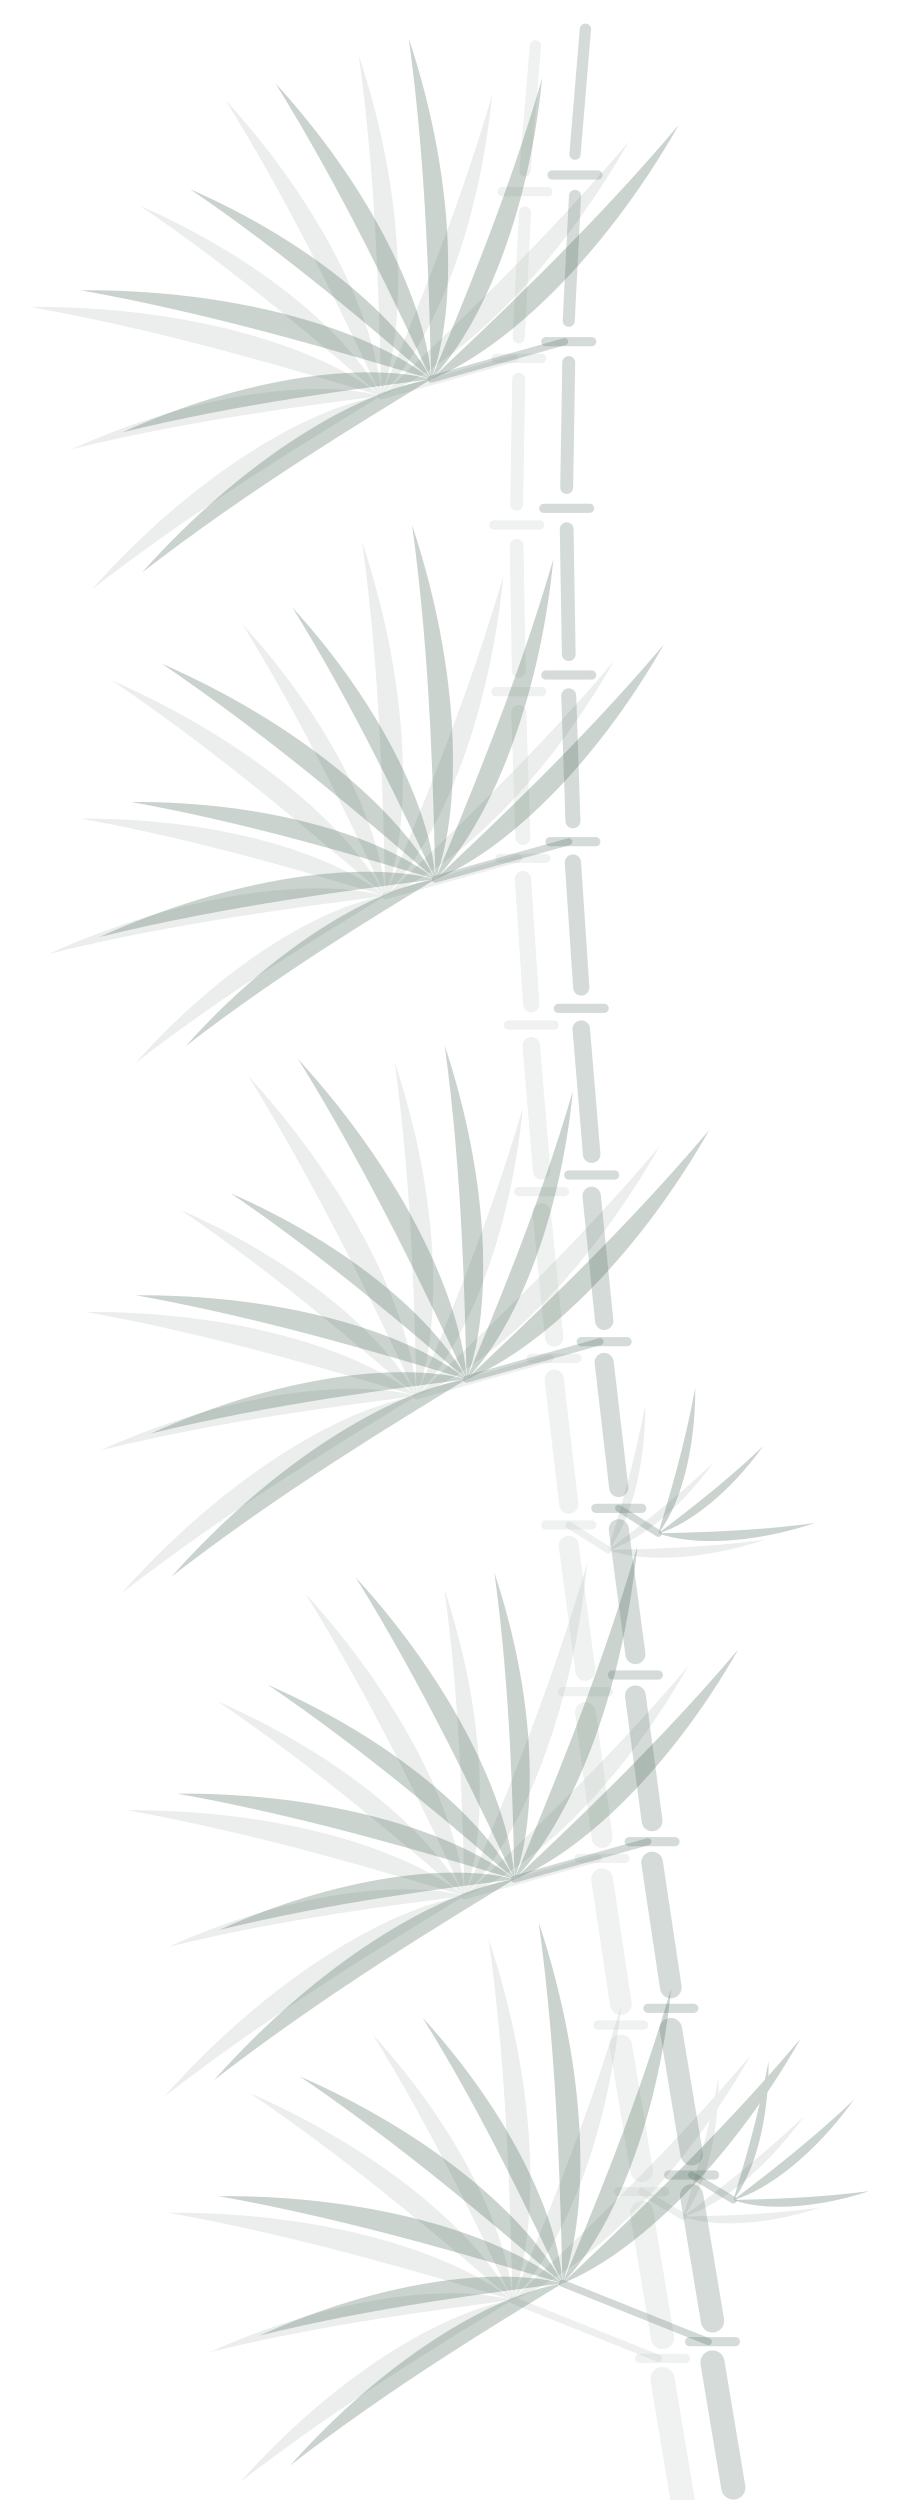
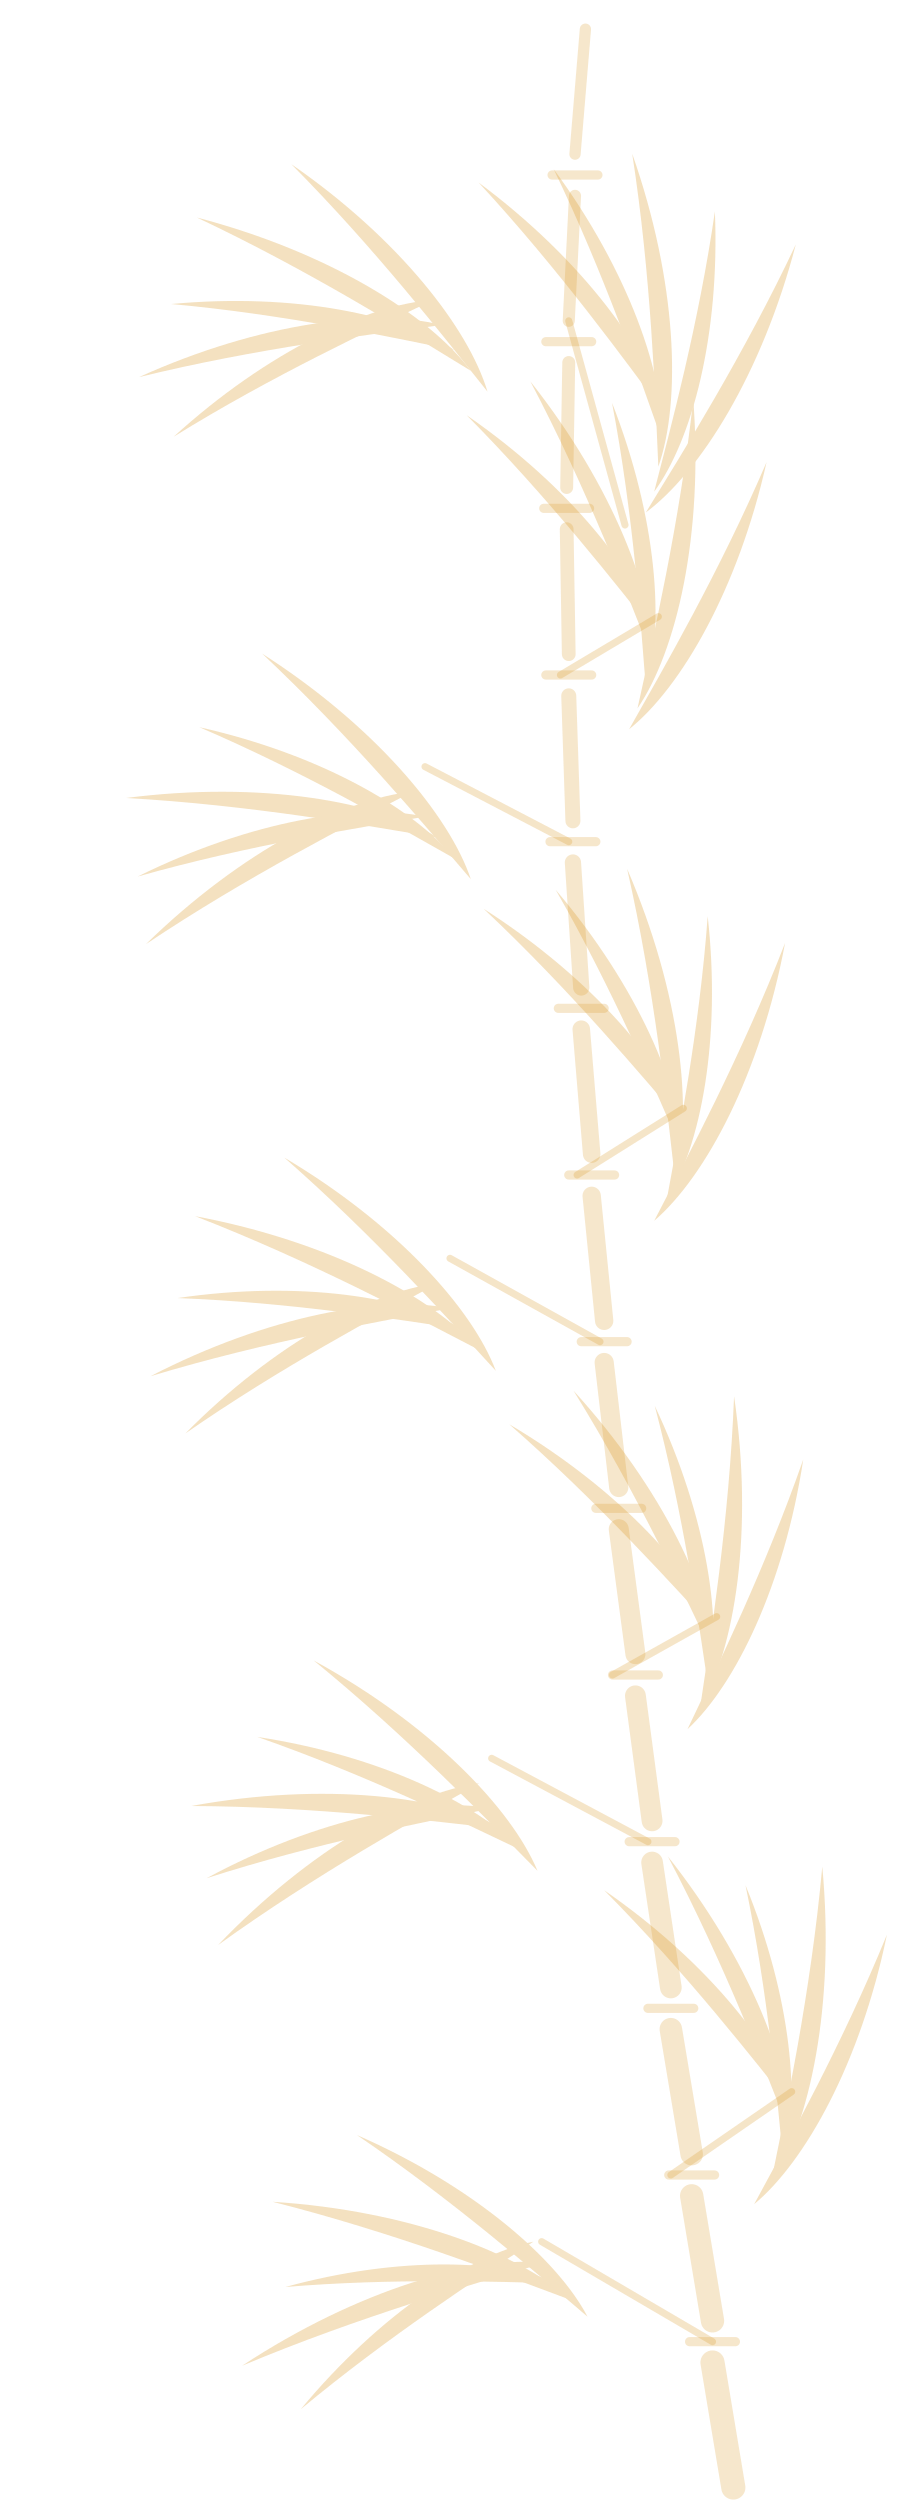
<svg xmlns="http://www.w3.org/2000/svg" viewBox="0 0 220 600" width="220" height="600">
  <defs>
    <path id="leaf" d="M0 0 C 18 -5 48 -13 78 -25 C 48 -6 18 2 0 0 Z" />
    <g id="bamboo">
-       <g fill="none" stroke="#4d6a5c" stroke-linecap="round" opacity=".24">
+       <g fill="none" stroke="#d99a2b" stroke-linecap="round" opacity=".24">
        <path d="M 176 597 L 171 567" stroke-width="5.8" />
        <path d="M 171 557 L 166 527" stroke-width="5.6" />
        <path d="M 166 517 L 161 487" stroke-width="5.4" />
        <path d="M 161 477 L 156.5 447" stroke-width="5.2" />
        <path d="M 156.5 437 L 152.5 407" stroke-width="5" />
        <path d="M 152.5 397 L 148.5 367" stroke-width="4.8" />
        <path d="M 148.5 357 L 145 327" stroke-width="4.6" />
        <path d="M 145 317 L 142 287" stroke-width="4.4" />
        <path d="M 142 277 L 139.5 247" stroke-width="4.2" />
        <path d="M 139.5 237 L 137.5 207" stroke-width="3.9" />
        <path d="M 137.5 197 L 136.5 167" stroke-width="3.6" />
        <path d="M 136.5 157 L 136 127" stroke-width="3.3" />
        <path d="M 136 117 L 136.5 87" stroke-width="3.1" />
        <path d="M 136.5 77 L 138 47" stroke-width="2.9" />
        <path d="M 138 37 L 140.5 7" stroke-width="2.7" />
      </g>
-       <g fill="none" stroke="#4d6a5c" stroke-width="2.2" stroke-linecap="round" opacity=".24">
+       <g fill="none" stroke="#d99a2b" stroke-width="2.2" stroke-linecap="round" opacity=".24">
        <path d="M 165.5 562 L 176.5 562" />
        <path d="M 160.5 522 L 171.5 522" />
        <path d="M 155.5 482 L 166.5 482" />
        <path d="M 151 442 L 162 442" />
        <path d="M 147 402 L 158 402" />
        <path d="M 143 362 L 154 362" />
        <path d="M 139.5 322 L 150.5 322" />
        <path d="M 136.5 282 L 147.5 282" />
        <path d="M 134 242 L 145 242" />
        <path d="M 132 202 L 143 202" />
        <path d="M 131 162 L 142 162" />
        <path d="M 130.5 122 L 141.5 122" />
        <path d="M 131 82 L 142 82" />
        <path d="M 132.5 42 L 143.5 42" />
      </g>
-       <g fill="none" stroke="#4d6a5c" stroke-width="1.7" stroke-linecap="round" opacity=".26">
-         <path d="M 170 562 L 135 548" />
-         <path d="M 155.5 442 L 123.5 451" />
-         <path d="M 144 322 L 112 331" />
-         <path d="M 136.5 202 L 104.5 211" />
-         <path d="M 135.5 82 L 103.5 91" />
-         <path d="M 166 522 L 176 528" />
-         <path d="M 148.5 362 L 158 368" />
+       <g fill="none" stroke="#d99a2b" stroke-width="1.7" stroke-linecap="round" opacity=".26">
+         <path d="M 171 562 L 130 538" />
+         <path d="M 161 522 L 190 502" />
+         <path d="M 155.5 442 L 118 422" />
+         <path d="M 147 402 L 172 388" />
+         <path d="M 144 322 L 108 302" />
+         <path d="M 138.5 282 L 164 266" />
+         <path d="M 136.5 202 L 102 184" />
+         <path d="M 136.5 77 L 150 126" />
+         <path d="M 134.5 162 L 158 148" />
      </g>
-       <g fill="#4d6a5c" opacity=".30">
-         <use href="#leaf" transform="translate(135,548) rotate(-28)" />
-         <use href="#leaf" transform="translate(135,548) rotate(-52) scale(.92)" />
-         <use href="#leaf" transform="translate(135,548) rotate(-76) scale(1.06)" />
-         <use href="#leaf" transform="translate(135,548) rotate(-100) scale(.88)" />
-         <use href="#leaf" transform="translate(135,548) rotate(-124) scale(.98)" />
-         <use href="#leaf" transform="translate(135,548) rotate(-148) scale(1.04)" />
-         <use href="#leaf" transform="translate(135,548) rotate(-172) scale(.9)" />
-         <use href="#leaf" transform="translate(135,548) rotate(-196) scale(.96)" />
-         <use href="#leaf" transform="translate(123.5,451) rotate(-28) scale(.94)" />
-         <use href="#leaf" transform="translate(123.5,451) rotate(-52) scale(1.04)" />
-         <use href="#leaf" transform="translate(123.5,451) rotate(-76) scale(.9)" />
-         <use href="#leaf" transform="translate(123.5,451) rotate(-100)" />
-         <use href="#leaf" transform="translate(123.5,451) rotate(-124) scale(.92)" />
-         <use href="#leaf" transform="translate(123.5,451) rotate(-148) scale(1.02)" />
-         <use href="#leaf" transform="translate(123.5,451) rotate(-172) scale(.88)" />
-         <use href="#leaf" transform="translate(123.5,451) rotate(-196) scale(1.06)" />
-         <use href="#leaf" transform="translate(112,331) rotate(-28) scale(1.02)" />
-         <use href="#leaf" transform="translate(112,331) rotate(-52) scale(.9)" />
-         <use href="#leaf" transform="translate(112,331) rotate(-76) scale(.98)" />
-         <use href="#leaf" transform="translate(112,331) rotate(-100) scale(1.06)" />
-         <use href="#leaf" transform="translate(112,331) rotate(-124) scale(.88)" />
-         <use href="#leaf" transform="translate(112,331) rotate(-148)" />
-         <use href="#leaf" transform="translate(112,331) rotate(-172) scale(.94)" />
-         <use href="#leaf" transform="translate(112,331) rotate(-196) scale(1.04)" />
-         <use href="#leaf" transform="translate(104.5,211) rotate(-28) scale(.96)" />
-         <use href="#leaf" transform="translate(104.5,211) rotate(-52)" />
-         <use href="#leaf" transform="translate(104.5,211) rotate(-76) scale(1.04)" />
-         <use href="#leaf" transform="translate(104.5,211) rotate(-100) scale(.9)" />
-         <use href="#leaf" transform="translate(104.5,211) rotate(-124) scale(1.02)" />
-         <use href="#leaf" transform="translate(104.5,211) rotate(-148) scale(.92)" />
-         <use href="#leaf" transform="translate(104.5,211) rotate(-172)" />
-         <use href="#leaf" transform="translate(104.5,211) rotate(-196) scale(.88)" />
-         <use href="#leaf" transform="translate(103.5,91) rotate(-28) scale(1.04)" />
-         <use href="#leaf" transform="translate(103.5,91) rotate(-52) scale(.94)" />
-         <use href="#leaf" transform="translate(103.5,91) rotate(-76)" />
-         <use href="#leaf" transform="translate(103.5,91) rotate(-100) scale(.98)" />
-         <use href="#leaf" transform="translate(103.5,91) rotate(-124) scale(.9)" />
-         <use href="#leaf" transform="translate(103.5,91) rotate(-148) scale(1.06)" />
-         <use href="#leaf" transform="translate(103.5,91) rotate(-172) scale(.92)" />
-         <use href="#leaf" transform="translate(103.5,91) rotate(-196) scale(1.02)" />
-         <use href="#leaf" transform="translate(176,528) rotate(-58) scale(.42)" />
-         <use href="#leaf" transform="translate(176,528) rotate(-22) scale(.46)" />
-         <use href="#leaf" transform="translate(176,528) rotate(14) scale(.4)" />
-         <use href="#leaf" transform="translate(158,368) rotate(-58) scale(.44)" />
-         <use href="#leaf" transform="translate(158,368) rotate(-22) scale(.4)" />
-         <use href="#leaf" transform="translate(158,368) rotate(14) scale(.46)" />
+       <g fill="#d99a2b" opacity=".30">
+         <use href="#leaf" transform="translate(141,556) rotate(-124) scale(.86)" />
+         <use href="#leaf" transform="translate(137,552) rotate(-144) scale(.92)" />
+         <use href="#leaf" transform="translate(134,548) rotate(-163) scale(.8)" />
+         <use href="#leaf" transform="translate(131,543) rotate(-181) scale(.94)" />
+         <use href="#leaf" transform="translate(128,538) rotate(-198) scale(.84)" />
+         <use href="#leaf" transform="translate(181,529) rotate(-46) scale(.88)" />
+         <use href="#leaf" transform="translate(185,524) rotate(-63) scale(.94)" />
+         <use href="#leaf" transform="translate(188,519) rotate(-80) scale(.82)" />
+         <use href="#leaf" transform="translate(190,513) rotate(-96) scale(.9)" />
+         <use href="#leaf" transform="translate(191,507) rotate(-113) scale(.86)" />
+         <use href="#leaf" transform="translate(129,449) rotate(-119) scale(.9)" />
+         <use href="#leaf" transform="translate(125,444) rotate(-139) scale(.84)" />
+         <use href="#leaf" transform="translate(121,439) rotate(-158) scale(.92)" />
+         <use href="#leaf" transform="translate(118,434) rotate(-176) scale(.86)" />
+         <use href="#leaf" transform="translate(115,428) rotate(-194) scale(.9)" />
+         <use href="#leaf" transform="translate(165,415) rotate(-49) scale(.86)" />
+         <use href="#leaf" transform="translate(168,410) rotate(-66) scale(.92)" />
+         <use href="#leaf" transform="translate(170,405) rotate(-83) scale(.84)" />
+         <use href="#leaf" transform="translate(172,399) rotate(-100) scale(.9)" />
+         <use href="#leaf" transform="translate(173,393) rotate(-117) scale(.88)" />
+         <use href="#leaf" transform="translate(119,329) rotate(-117) scale(.88)" />
+         <use href="#leaf" transform="translate(115,324) rotate(-137) scale(.92)" />
+         <use href="#leaf" transform="translate(111,319) rotate(-156) scale(.84)" />
+         <use href="#leaf" transform="translate(108,314) rotate(-175) scale(.9)" />
+         <use href="#leaf" transform="translate(105,308) rotate(-193) scale(.86)" />
+         <use href="#leaf" transform="translate(157,293) rotate(-47) scale(.9)" />
+         <use href="#leaf" transform="translate(160,288) rotate(-64) scale(.84)" />
+         <use href="#leaf" transform="translate(162,283) rotate(-81) scale(.92)" />
+         <use href="#leaf" transform="translate(164,277) rotate(-98) scale(.86)" />
+         <use href="#leaf" transform="translate(165,271) rotate(-115) scale(.88)" />
+         <use href="#leaf" transform="translate(113,211) rotate(-115) scale(.9)" />
+         <use href="#leaf" transform="translate(109,206) rotate(-135) scale(.84)" />
+         <use href="#leaf" transform="translate(105,201) rotate(-155) scale(.92)" />
+         <use href="#leaf" transform="translate(102,196) rotate(-174) scale(.86)" />
+         <use href="#leaf" transform="translate(99,190) rotate(-192) scale(.9)" />
+         <use href="#leaf" transform="translate(151,175) rotate(-45) scale(.88)" />
+         <use href="#leaf" transform="translate(153,170) rotate(-62) scale(.92)" />
+         <use href="#leaf" transform="translate(155,165) rotate(-79) scale(.84)" />
+         <use href="#leaf" transform="translate(157,159) rotate(-96) scale(.9)" />
+         <use href="#leaf" transform="translate(158,153) rotate(-113) scale(.86)" />
+         <use href="#leaf" transform="translate(117,94) rotate(-113) scale(.88)" />
+         <use href="#leaf" transform="translate(113,89) rotate(-133) scale(.92)" />
+         <use href="#leaf" transform="translate(109,84) rotate(-153) scale(.84)" />
+         <use href="#leaf" transform="translate(106,78) rotate(-172) scale(.9)" />
+         <use href="#leaf" transform="translate(104,72) rotate(-190) scale(.86)" />
+         <use href="#leaf" transform="translate(155,123) rotate(-43) scale(.9)" />
+         <use href="#leaf" transform="translate(157,118) rotate(-60) scale(.84)" />
+         <use href="#leaf" transform="translate(158,112) rotate(-77) scale(.92)" />
+         <use href="#leaf" transform="translate(159,106) rotate(-94) scale(.86)" />
+         <use href="#leaf" transform="translate(160,100) rotate(-111) scale(.88)" />
      </g>
    </g>
  </defs>
-   <use href="#bamboo" transform="translate(-12,4)" opacity=".38" />
  <use href="#bamboo" />
</svg>
